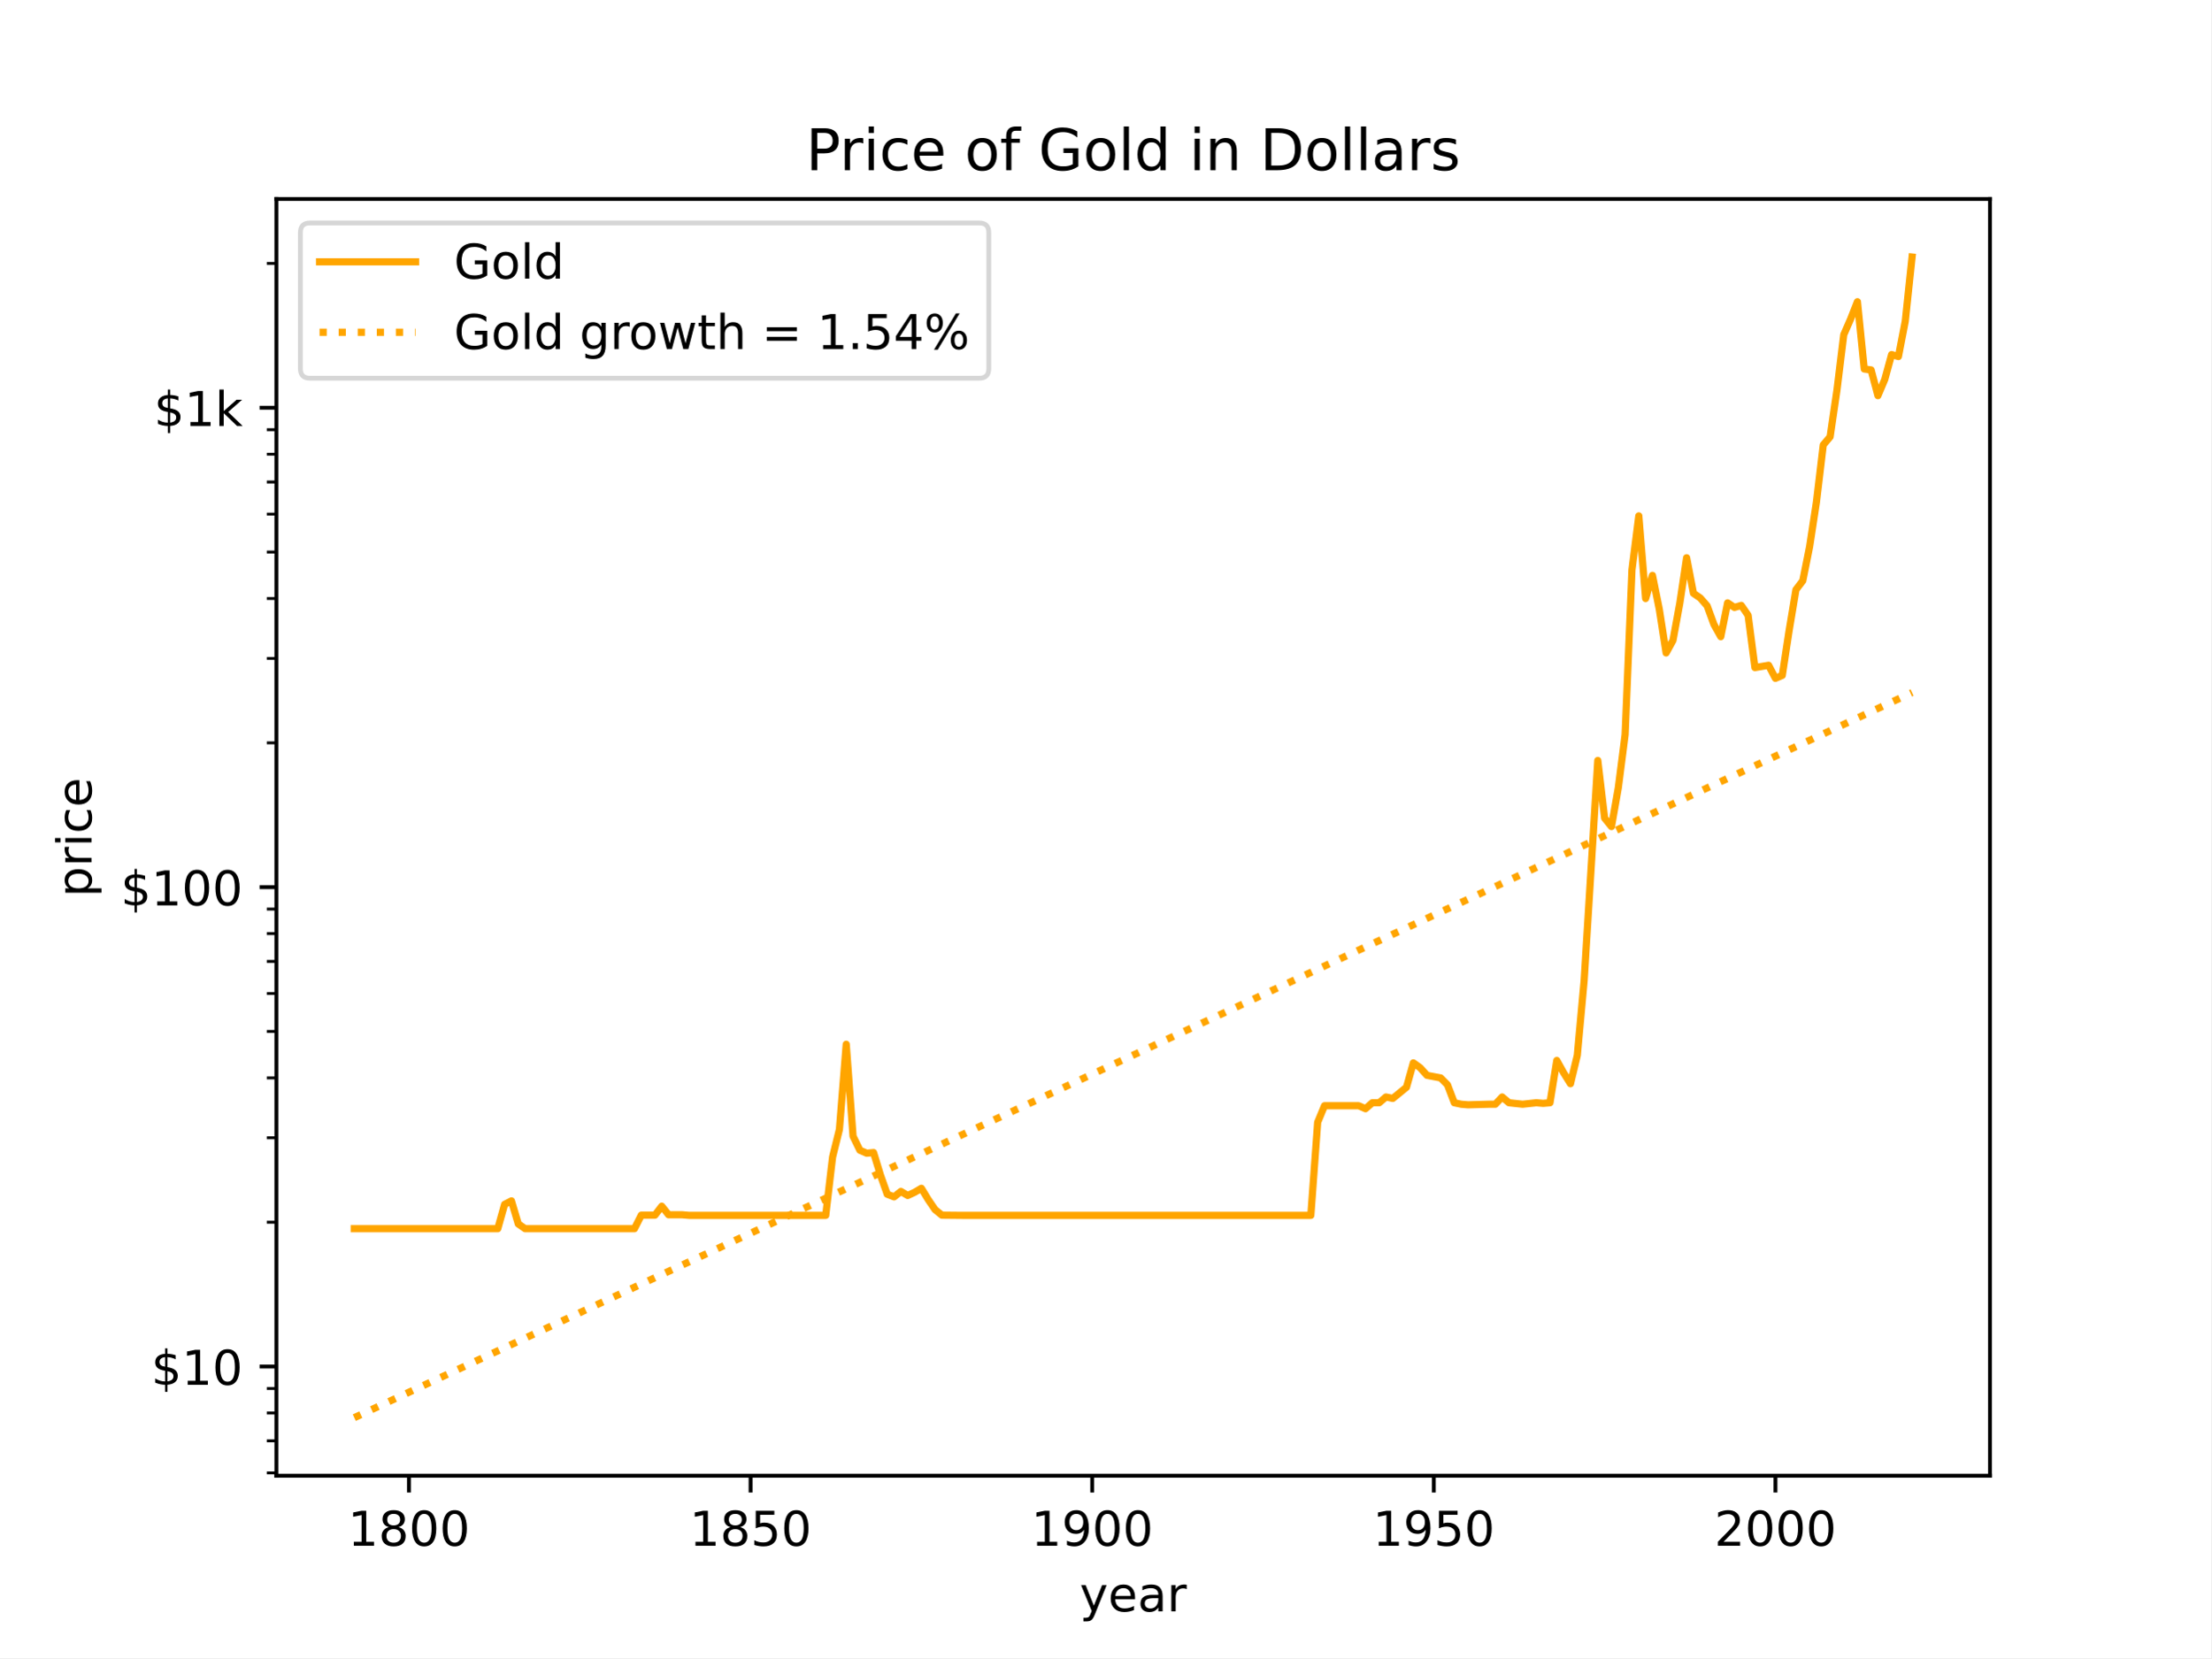
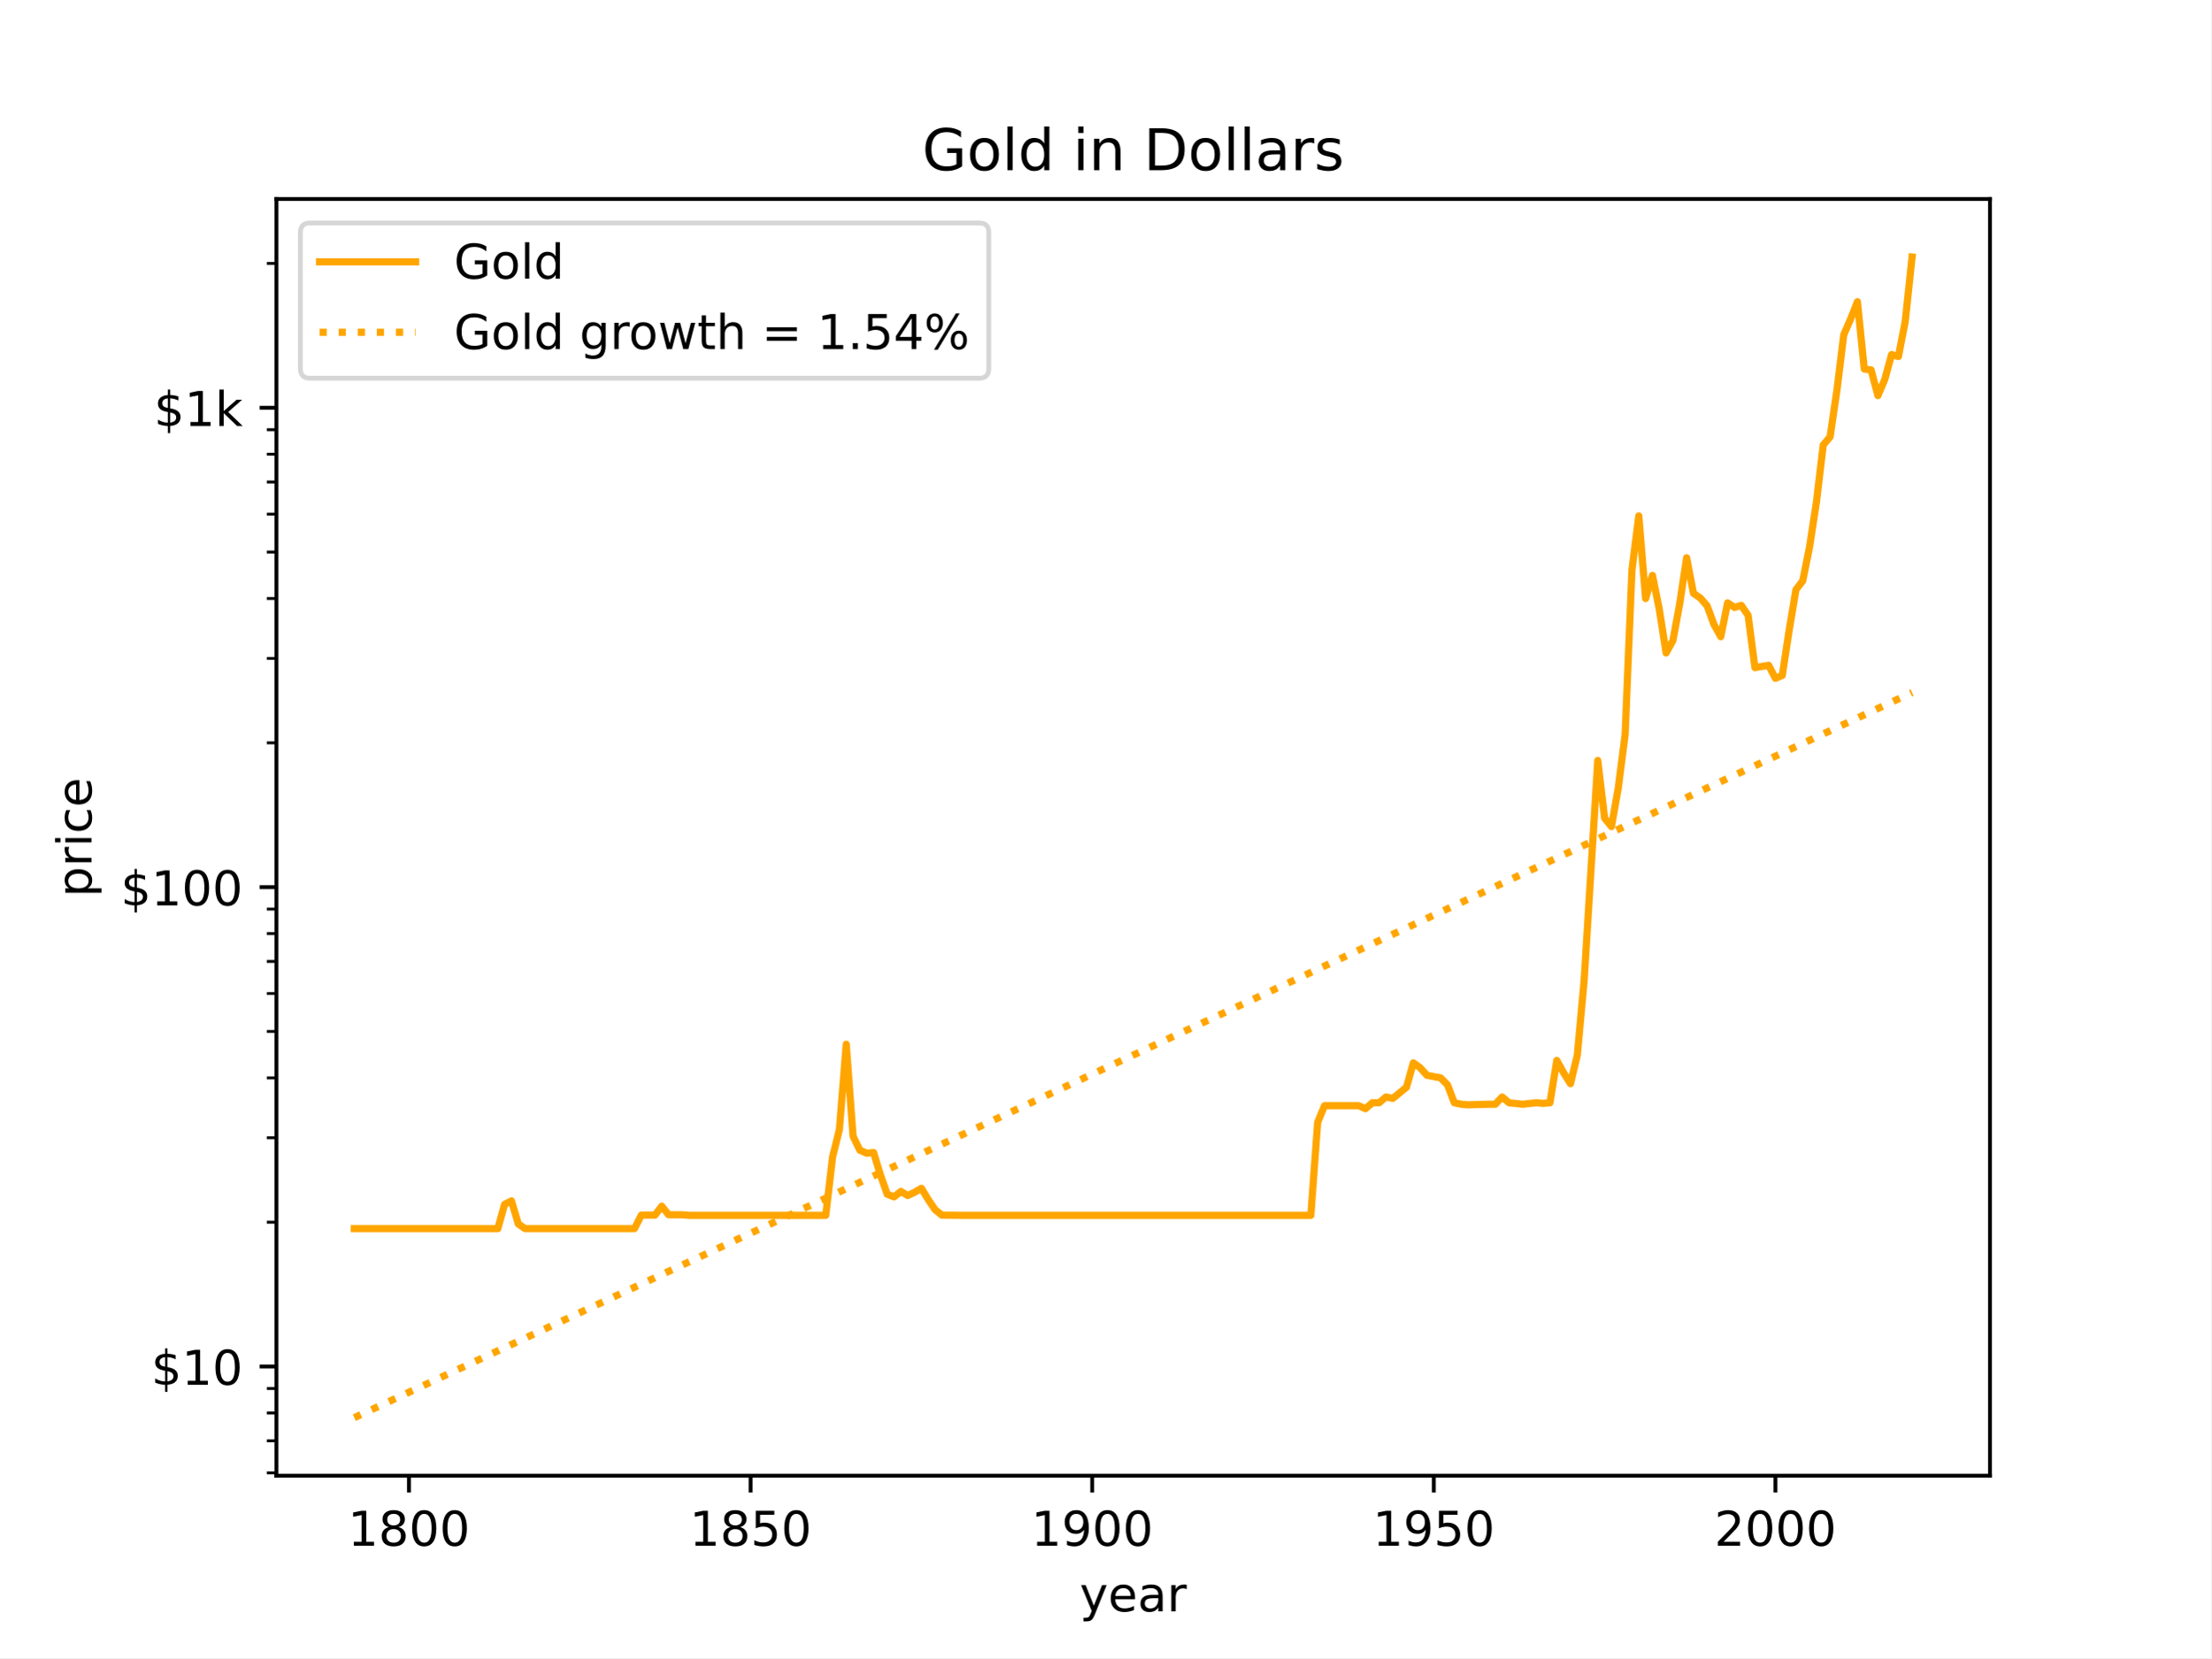
<svg xmlns="http://www.w3.org/2000/svg" xmlns:xlink="http://www.w3.org/1999/xlink" height="345.6pt" version="1.1" viewBox="0 0 460.8 345.6" width="460.8pt">
  <defs>
    <style type="text/css">
*{stroke-linecap:butt;stroke-linejoin:round;}
  </style>
  </defs>
  <g id="figure_1">
    <g id="patch_1">
      <path d="M 0 345.6  L 460.8 345.6  L 460.8 0  L 0 0  z " style="fill:#ffffff;" />
    </g>
    <g id="axes_1">
      <g id="patch_2">
        <path d="M 57.6 307.584  L 414.72 307.584  L 414.72 41.472  L 57.6 41.472  z " style="fill:#ffffff;" />
      </g>
      <g id="matplotlib.axis_1">
        <g id="xtick_1">
          <g id="line2d_1">
            <defs>
-               <path d="M 0 0  L 0 3.5  " id="m2ac9b8c295" style="stroke:#000000;stroke-width:0.8;" />
-             </defs>
-             <g>
-               <use style="stroke:#000000;stroke-width:0.8;" x="85.224" xlink:href="#m2ac9b8c295" y="307.584" />
+               <path d="M 0 0  L 0 3.5  " id="mdf2b21f398" style="stroke:#000000;stroke-width:0.8;" />
+             </defs>
+             <g>
+               <use style="stroke:#000000;stroke-width:0.8;" x="85.224" xlink:href="#mdf2b21f398" y="307.584" />
            </g>
          </g>
          <g id="text_1">
            <defs>
              <path d="M 12.406 8.297  L 28.516 8.297  L 28.516 63.922  L 10.984 60.406  L 10.984 69.391  L 28.422 72.906  L 38.281 72.906  L 38.281 8.297  L 54.391 8.297  L 54.391 0  L 12.406 0  z " id="DejaVuSans-49" />
              <path d="M 31.781 34.625  Q 24.75 34.625 20.719 30.859  Q 16.703 27.094 16.703 20.516  Q 16.703 13.922 20.719 10.156  Q 24.75 6.391 31.781 6.391  Q 38.812 6.391 42.859 10.172  Q 46.922 13.969 46.922 20.516  Q 46.922 27.094 42.891 30.859  Q 38.875 34.625 31.781 34.625  z M 21.922 38.812  Q 15.578 40.375 12.031 44.719  Q 8.5 49.078 8.5 55.328  Q 8.5 64.062 14.719 69.141  Q 20.953 74.219 31.781 74.219  Q 42.672 74.219 48.875 69.141  Q 55.078 64.062 55.078 55.328  Q 55.078 49.078 51.531 44.719  Q 48 40.375 41.703 38.812  Q 48.828 37.156 52.797 32.312  Q 56.781 27.484 56.781 20.516  Q 56.781 9.906 50.312 4.234  Q 43.844 -1.422 31.781 -1.422  Q 19.734 -1.422 13.25 4.234  Q 6.781 9.906 6.781 20.516  Q 6.781 27.484 10.781 32.312  Q 14.797 37.156 21.922 38.812  z M 18.312 54.391  Q 18.312 48.734 21.844 45.562  Q 25.391 42.391 31.781 42.391  Q 38.141 42.391 41.719 45.562  Q 45.312 48.734 45.312 54.391  Q 45.312 60.062 41.719 63.234  Q 38.141 66.406 31.781 66.406  Q 25.391 66.406 21.844 63.234  Q 18.312 60.062 18.312 54.391  z " id="DejaVuSans-56" />
              <path d="M 31.781 66.406  Q 24.172 66.406 20.328 58.906  Q 16.5 51.422 16.5 36.375  Q 16.5 21.391 20.328 13.891  Q 24.172 6.391 31.781 6.391  Q 39.453 6.391 43.281 13.891  Q 47.125 21.391 47.125 36.375  Q 47.125 51.422 43.281 58.906  Q 39.453 66.406 31.781 66.406  z M 31.781 74.219  Q 44.047 74.219 50.516 64.516  Q 56.984 54.828 56.984 36.375  Q 56.984 17.969 50.516 8.266  Q 44.047 -1.422 31.781 -1.422  Q 19.531 -1.422 13.062 8.266  Q 6.594 17.969 6.594 36.375  Q 6.594 54.828 13.062 64.516  Q 19.531 74.219 31.781 74.219  z " id="DejaVuSans-48" />
            </defs>
            <g transform="translate(72.49912 322.1824)scale(0.1 -0.1)">
              <use xlink:href="#DejaVuSans-49" />
              <use x="63.623" xlink:href="#DejaVuSans-56" />
              <use x="127.246" xlink:href="#DejaVuSans-48" />
              <use x="190.869" xlink:href="#DejaVuSans-48" />
            </g>
          </g>
        </g>
        <g id="xtick_2">
          <g id="line2d_2">
            <g>
-               <use style="stroke:#000000;stroke-width:0.8;" x="156.42" xlink:href="#m2ac9b8c295" y="307.584" />
+               <use style="stroke:#000000;stroke-width:0.8;" x="156.42" xlink:href="#mdf2b21f398" y="307.584" />
            </g>
          </g>
          <g id="text_2">
            <defs>
              <path d="M 10.797 72.906  L 49.516 72.906  L 49.516 64.594  L 19.828 64.594  L 19.828 46.734  Q 21.969 47.469 24.109 47.828  Q 26.266 48.188 28.422 48.188  Q 40.625 48.188 47.75 41.5  Q 54.891 34.812 54.891 23.391  Q 54.891 11.625 47.562 5.094  Q 40.234 -1.422 26.906 -1.422  Q 22.312 -1.422 17.547 -0.641  Q 12.797 0.141 7.719 1.703  L 7.719 11.625  Q 12.109 9.234 16.797 8.062  Q 21.484 6.891 26.703 6.891  Q 35.156 6.891 40.078 11.328  Q 45.016 15.766 45.016 23.391  Q 45.016 31 40.078 35.438  Q 35.156 39.891 26.703 39.891  Q 22.75 39.891 18.812 39.016  Q 14.891 38.141 10.797 36.281  z " id="DejaVuSans-53" />
            </defs>
            <g transform="translate(143.6953 322.1824)scale(0.1 -0.1)">
              <use xlink:href="#DejaVuSans-49" />
              <use x="63.623" xlink:href="#DejaVuSans-56" />
              <use x="127.246" xlink:href="#DejaVuSans-53" />
              <use x="190.869" xlink:href="#DejaVuSans-48" />
            </g>
          </g>
        </g>
        <g id="xtick_3">
          <g id="line2d_3">
            <g>
-               <use style="stroke:#000000;stroke-width:0.8;" x="227.616" xlink:href="#m2ac9b8c295" y="307.584" />
+               <use style="stroke:#000000;stroke-width:0.8;" x="227.616" xlink:href="#mdf2b21f398" y="307.584" />
            </g>
          </g>
          <g id="text_3">
            <defs>
              <path d="M 10.984 1.516  L 10.984 10.5  Q 14.703 8.734 18.5 7.812  Q 22.312 6.891 25.984 6.891  Q 35.75 6.891 40.891 13.453  Q 46.047 20.016 46.781 33.406  Q 43.953 29.203 39.594 26.953  Q 35.25 24.703 29.984 24.703  Q 19.047 24.703 12.672 31.312  Q 6.297 37.938 6.297 49.422  Q 6.297 60.641 12.938 67.422  Q 19.578 74.219 30.609 74.219  Q 43.266 74.219 49.922 64.516  Q 56.594 54.828 56.594 36.375  Q 56.594 19.141 48.406 8.859  Q 40.234 -1.422 26.422 -1.422  Q 22.703 -1.422 18.891 -0.688  Q 15.094 0.047 10.984 1.516  z M 30.609 32.422  Q 37.25 32.422 41.125 36.953  Q 45.016 41.5 45.016 49.422  Q 45.016 57.281 41.125 61.844  Q 37.25 66.406 30.609 66.406  Q 23.969 66.406 20.094 61.844  Q 16.219 57.281 16.219 49.422  Q 16.219 41.5 20.094 36.953  Q 23.969 32.422 30.609 32.422  z " id="DejaVuSans-57" />
            </defs>
            <g transform="translate(214.8915 322.1824)scale(0.1 -0.1)">
              <use xlink:href="#DejaVuSans-49" />
              <use x="63.623" xlink:href="#DejaVuSans-57" />
              <use x="127.246" xlink:href="#DejaVuSans-48" />
              <use x="190.869" xlink:href="#DejaVuSans-48" />
            </g>
          </g>
        </g>
        <g id="xtick_4">
          <g id="line2d_4">
            <g>
-               <use style="stroke:#000000;stroke-width:0.8;" x="298.813" xlink:href="#m2ac9b8c295" y="307.584" />
+               <use style="stroke:#000000;stroke-width:0.8;" x="298.813" xlink:href="#mdf2b21f398" y="307.584" />
            </g>
          </g>
          <g id="text_4">
            <g transform="translate(286.0876 322.1824)scale(0.1 -0.1)">
              <use xlink:href="#DejaVuSans-49" />
              <use x="63.623" xlink:href="#DejaVuSans-57" />
              <use x="127.246" xlink:href="#DejaVuSans-53" />
              <use x="190.869" xlink:href="#DejaVuSans-48" />
            </g>
          </g>
        </g>
        <g id="xtick_5">
          <g id="line2d_5">
            <g>
-               <use style="stroke:#000000;stroke-width:0.8;" x="370.009" xlink:href="#m2ac9b8c295" y="307.584" />
+               <use style="stroke:#000000;stroke-width:0.8;" x="370.009" xlink:href="#mdf2b21f398" y="307.584" />
            </g>
          </g>
          <g id="text_5">
            <defs>
              <path d="M 19.188 8.297  L 53.609 8.297  L 53.609 0  L 7.328 0  L 7.328 8.297  Q 12.938 14.109 22.625 23.891  Q 32.328 33.688 34.812 36.531  Q 39.547 41.844 41.422 45.531  Q 43.312 49.219 43.312 52.781  Q 43.312 58.594 39.234 62.25  Q 35.156 65.922 28.609 65.922  Q 23.969 65.922 18.812 64.312  Q 13.672 62.703 7.812 59.422  L 7.812 69.391  Q 13.766 71.781 18.938 73  Q 24.125 74.219 28.422 74.219  Q 39.75 74.219 46.484 68.547  Q 53.219 62.891 53.219 53.422  Q 53.219 48.922 51.531 44.891  Q 49.859 40.875 45.406 35.406  Q 44.188 33.984 37.641 27.219  Q 31.109 20.453 19.188 8.297  z " id="DejaVuSans-50" />
            </defs>
            <g transform="translate(357.2838 322.1824)scale(0.1 -0.1)">
              <use xlink:href="#DejaVuSans-50" />
              <use x="63.623" xlink:href="#DejaVuSans-48" />
              <use x="127.246" xlink:href="#DejaVuSans-48" />
              <use x="190.869" xlink:href="#DejaVuSans-48" />
            </g>
          </g>
        </g>
        <g id="text_6">
          <defs>
            <path d="M 32.172 -5.078  Q 28.375 -14.844 24.75 -17.812  Q 21.141 -20.797 15.094 -20.797  L 7.906 -20.797  L 7.906 -13.281  L 13.188 -13.281  Q 16.891 -13.281 18.938 -11.516  Q 21 -9.766 23.484 -3.219  L 25.094 0.875  L 2.984 54.688  L 12.5 54.688  L 29.594 11.922  L 46.688 54.688  L 56.203 54.688  z " id="DejaVuSans-121" />
            <path d="M 56.203 29.594  L 56.203 25.203  L 14.891 25.203  Q 15.484 15.922 20.484 11.062  Q 25.484 6.203 34.422 6.203  Q 39.594 6.203 44.453 7.469  Q 49.312 8.734 54.109 11.281  L 54.109 2.781  Q 49.266 0.734 44.188 -0.344  Q 39.109 -1.422 33.891 -1.422  Q 20.797 -1.422 13.156 6.188  Q 5.516 13.812 5.516 26.812  Q 5.516 40.234 12.766 48.109  Q 20.016 56 32.328 56  Q 43.359 56 49.781 48.891  Q 56.203 41.797 56.203 29.594  z M 47.219 32.234  Q 47.125 39.594 43.094 43.984  Q 39.062 48.391 32.422 48.391  Q 24.906 48.391 20.391 44.141  Q 15.875 39.891 15.188 32.172  z " id="DejaVuSans-101" />
            <path d="M 34.281 27.484  Q 23.391 27.484 19.188 25  Q 14.984 22.516 14.984 16.5  Q 14.984 11.719 18.141 8.906  Q 21.297 6.109 26.703 6.109  Q 34.188 6.109 38.703 11.406  Q 43.219 16.703 43.219 25.484  L 43.219 27.484  z M 52.203 31.203  L 52.203 0  L 43.219 0  L 43.219 8.297  Q 40.141 3.328 35.547 0.953  Q 30.953 -1.422 24.312 -1.422  Q 15.922 -1.422 10.953 3.297  Q 6 8.016 6 15.922  Q 6 25.141 12.172 29.828  Q 18.359 34.516 30.609 34.516  L 43.219 34.516  L 43.219 35.406  Q 43.219 41.609 39.141 45  Q 35.062 48.391 27.688 48.391  Q 23 48.391 18.547 47.266  Q 14.109 46.141 10.016 43.891  L 10.016 52.203  Q 14.938 54.109 19.578 55.047  Q 24.219 56 28.609 56  Q 40.484 56 46.344 49.844  Q 52.203 43.703 52.203 31.203  z " id="DejaVuSans-97" />
            <path d="M 41.109 46.297  Q 39.594 47.172 37.812 47.578  Q 36.031 48 33.891 48  Q 26.266 48 22.188 43.047  Q 18.109 38.094 18.109 28.812  L 18.109 0  L 9.078 0  L 9.078 54.688  L 18.109 54.688  L 18.109 46.188  Q 20.953 51.172 25.484 53.578  Q 30.031 56 36.531 56  Q 37.453 56 38.578 55.875  Q 39.703 55.766 41.062 55.516  z " id="DejaVuSans-114" />
          </defs>
          <g transform="translate(225.0045 335.8606)scale(0.1 -0.1)">
            <use xlink:href="#DejaVuSans-121" />
            <use x="59.18" xlink:href="#DejaVuSans-101" />
            <use x="120.703" xlink:href="#DejaVuSans-97" />
            <use x="181.982" xlink:href="#DejaVuSans-114" />
          </g>
        </g>
      </g>
      <g id="matplotlib.axis_2">
        <g id="ytick_1">
          <g id="line2d_6">
            <defs>
-               <path d="M 0 0  L -3.5 0  " id="m29b42a76cb" style="stroke:#000000;stroke-width:0.8;" />
-             </defs>
-             <g>
-               <use style="stroke:#000000;stroke-width:0.8;" x="57.6" xlink:href="#m29b42a76cb" y="284.833" />
+               <path d="M 0 0  L -3.5 0  " id="mb38f663ff2" style="stroke:#000000;stroke-width:0.8;" />
+             </defs>
+             <g>
+               <use style="stroke:#000000;stroke-width:0.8;" x="57.6" xlink:href="#mb38f663ff2" y="284.833" />
            </g>
          </g>
          <g id="text_7">
            <defs>
              <path d="M 33.797 -14.703  L 28.906 -14.703  L 28.859 0  Q 23.734 0.094 18.609 1.188  Q 13.484 2.297 8.297 4.5  L 8.297 13.281  Q 13.281 10.156 18.375 8.562  Q 23.484 6.984 28.906 6.938  L 28.906 29.203  Q 18.109 30.953 13.203 35.156  Q 8.297 39.359 8.297 46.688  Q 8.297 54.641 13.625 59.219  Q 18.953 63.812 28.906 64.5  L 28.906 75.984  L 33.797 75.984  L 33.797 64.656  Q 38.328 64.453 42.578 63.688  Q 46.828 62.938 50.875 61.625  L 50.875 53.078  Q 46.828 55.125 42.547 56.25  Q 38.281 57.375 33.797 57.562  L 33.797 36.719  Q 44.875 35.016 50.094 30.609  Q 55.328 26.219 55.328 18.609  Q 55.328 10.359 49.781 5.594  Q 44.234 0.828 33.797 0.094  z M 28.906 37.594  L 28.906 57.625  Q 23.25 56.984 20.266 54.391  Q 17.281 51.812 17.281 47.516  Q 17.281 43.312 20.031 40.969  Q 22.797 38.625 28.906 37.594  z M 33.797 28.219  L 33.797 7.078  Q 39.984 7.906 43.141 10.594  Q 46.297 13.281 46.297 17.672  Q 46.297 21.969 43.281 24.5  Q 40.281 27.047 33.797 28.219  z " id="DejaVuSans-36" />
            </defs>
            <g transform="translate(31.5125 288.6326)scale(0.1 -0.1)">
              <use xlink:href="#DejaVuSans-36" />
              <use x="63.623" xlink:href="#DejaVuSans-49" />
              <use x="127.246" xlink:href="#DejaVuSans-48" />
            </g>
          </g>
        </g>
        <g id="ytick_2">
          <g id="line2d_7">
            <g>
-               <use style="stroke:#000000;stroke-width:0.8;" x="57.6" xlink:href="#m29b42a76cb" y="184.909" />
+               <use style="stroke:#000000;stroke-width:0.8;" x="57.6" xlink:href="#mb38f663ff2" y="184.909" />
            </g>
          </g>
          <g id="text_8">
            <g transform="translate(25.15 188.7078)scale(0.1 -0.1)">
              <use xlink:href="#DejaVuSans-36" />
              <use x="63.623" xlink:href="#DejaVuSans-49" />
              <use x="127.246" xlink:href="#DejaVuSans-48" />
              <use x="190.869" xlink:href="#DejaVuSans-48" />
            </g>
          </g>
        </g>
        <g id="ytick_3">
          <g id="line2d_8">
            <g>
-               <use style="stroke:#000000;stroke-width:0.8;" x="57.6" xlink:href="#m29b42a76cb" y="84.984" />
+               <use style="stroke:#000000;stroke-width:0.8;" x="57.6" xlink:href="#mb38f663ff2" y="84.984" />
            </g>
          </g>
          <g id="text_9">
            <defs>
              <path d="M 9.078 75.984  L 18.109 75.984  L 18.109 31.109  L 44.922 54.688  L 56.391 54.688  L 27.391 29.109  L 57.625 0  L 45.906 0  L 18.109 26.703  L 18.109 0  L 9.078 0  z " id="DejaVuSans-107" />
            </defs>
            <g transform="translate(32.08438 88.78298)scale(0.1 -0.1)">
              <use xlink:href="#DejaVuSans-36" />
              <use x="63.623" xlink:href="#DejaVuSans-49" />
              <use x="127.246" xlink:href="#DejaVuSans-107" />
            </g>
          </g>
        </g>
        <g id="ytick_4">
          <g id="line2d_9">
            <defs>
-               <path d="M 0 0  L -2 0  " id="m30976f4b89" style="stroke:#000000;stroke-width:0.6;" />
-             </defs>
-             <g>
-               <use style="stroke:#000000;stroke-width:0.6;" x="57.6" xlink:href="#m30976f4b89" y="307.002" />
+               <path d="M 0 0  L -2 0  " id="m6ed6956545" style="stroke:#000000;stroke-width:0.6;" />
+             </defs>
+             <g>
+               <use style="stroke:#000000;stroke-width:0.6;" x="57.6" xlink:href="#m6ed6956545" y="307.002" />
            </g>
          </g>
        </g>
        <g id="ytick_5">
          <g id="line2d_10">
            <g>
-               <use style="stroke:#000000;stroke-width:0.6;" x="57.6" xlink:href="#m30976f4b89" y="300.312" />
+               <use style="stroke:#000000;stroke-width:0.6;" x="57.6" xlink:href="#m6ed6956545" y="300.312" />
            </g>
          </g>
        </g>
        <g id="ytick_6">
          <g id="line2d_11">
            <g>
-               <use style="stroke:#000000;stroke-width:0.6;" x="57.6" xlink:href="#m30976f4b89" y="294.517" />
+               <use style="stroke:#000000;stroke-width:0.6;" x="57.6" xlink:href="#m6ed6956545" y="294.517" />
            </g>
          </g>
        </g>
        <g id="ytick_7">
          <g id="line2d_12">
            <g>
-               <use style="stroke:#000000;stroke-width:0.6;" x="57.6" xlink:href="#m30976f4b89" y="289.406" />
+               <use style="stroke:#000000;stroke-width:0.6;" x="57.6" xlink:href="#m6ed6956545" y="289.406" />
            </g>
          </g>
        </g>
        <g id="ytick_8">
          <g id="line2d_13">
            <g>
-               <use style="stroke:#000000;stroke-width:0.6;" x="57.6" xlink:href="#m30976f4b89" y="254.753" />
+               <use style="stroke:#000000;stroke-width:0.6;" x="57.6" xlink:href="#m6ed6956545" y="254.753" />
            </g>
          </g>
        </g>
        <g id="ytick_9">
          <g id="line2d_14">
            <g>
-               <use style="stroke:#000000;stroke-width:0.6;" x="57.6" xlink:href="#m30976f4b89" y="237.157" />
+               <use style="stroke:#000000;stroke-width:0.6;" x="57.6" xlink:href="#m6ed6956545" y="237.157" />
            </g>
          </g>
        </g>
        <g id="ytick_10">
          <g id="line2d_15">
            <g>
-               <use style="stroke:#000000;stroke-width:0.6;" x="57.6" xlink:href="#m30976f4b89" y="224.673" />
+               <use style="stroke:#000000;stroke-width:0.6;" x="57.6" xlink:href="#m6ed6956545" y="224.673" />
            </g>
          </g>
        </g>
        <g id="ytick_11">
          <g id="line2d_16">
            <g>
-               <use style="stroke:#000000;stroke-width:0.6;" x="57.6" xlink:href="#m30976f4b89" y="214.989" />
+               <use style="stroke:#000000;stroke-width:0.6;" x="57.6" xlink:href="#m6ed6956545" y="214.989" />
            </g>
          </g>
        </g>
        <g id="ytick_12">
          <g id="line2d_17">
            <g>
-               <use style="stroke:#000000;stroke-width:0.6;" x="57.6" xlink:href="#m30976f4b89" y="207.077" />
+               <use style="stroke:#000000;stroke-width:0.6;" x="57.6" xlink:href="#m6ed6956545" y="207.077" />
            </g>
          </g>
        </g>
        <g id="ytick_13">
          <g id="line2d_18">
            <g>
-               <use style="stroke:#000000;stroke-width:0.6;" x="57.6" xlink:href="#m30976f4b89" y="200.387" />
+               <use style="stroke:#000000;stroke-width:0.6;" x="57.6" xlink:href="#m6ed6956545" y="200.387" />
            </g>
          </g>
        </g>
        <g id="ytick_14">
          <g id="line2d_19">
            <g>
-               <use style="stroke:#000000;stroke-width:0.6;" x="57.6" xlink:href="#m30976f4b89" y="194.592" />
+               <use style="stroke:#000000;stroke-width:0.6;" x="57.6" xlink:href="#m6ed6956545" y="194.592" />
            </g>
          </g>
        </g>
        <g id="ytick_15">
          <g id="line2d_20">
            <g>
-               <use style="stroke:#000000;stroke-width:0.6;" x="57.6" xlink:href="#m30976f4b89" y="189.481" />
+               <use style="stroke:#000000;stroke-width:0.6;" x="57.6" xlink:href="#m6ed6956545" y="189.481" />
            </g>
          </g>
        </g>
        <g id="ytick_16">
          <g id="line2d_21">
            <g>
-               <use style="stroke:#000000;stroke-width:0.6;" x="57.6" xlink:href="#m30976f4b89" y="154.828" />
+               <use style="stroke:#000000;stroke-width:0.6;" x="57.6" xlink:href="#m6ed6956545" y="154.828" />
            </g>
          </g>
        </g>
        <g id="ytick_17">
          <g id="line2d_22">
            <g>
-               <use style="stroke:#000000;stroke-width:0.6;" x="57.6" xlink:href="#m30976f4b89" y="137.232" />
+               <use style="stroke:#000000;stroke-width:0.6;" x="57.6" xlink:href="#m6ed6956545" y="137.232" />
            </g>
          </g>
        </g>
        <g id="ytick_18">
          <g id="line2d_23">
            <g>
-               <use style="stroke:#000000;stroke-width:0.6;" x="57.6" xlink:href="#m30976f4b89" y="124.748" />
+               <use style="stroke:#000000;stroke-width:0.6;" x="57.6" xlink:href="#m6ed6956545" y="124.748" />
            </g>
          </g>
        </g>
        <g id="ytick_19">
          <g id="line2d_24">
            <g>
-               <use style="stroke:#000000;stroke-width:0.6;" x="57.6" xlink:href="#m30976f4b89" y="115.064" />
+               <use style="stroke:#000000;stroke-width:0.6;" x="57.6" xlink:href="#m6ed6956545" y="115.064" />
            </g>
          </g>
        </g>
        <g id="ytick_20">
          <g id="line2d_25">
            <g>
-               <use style="stroke:#000000;stroke-width:0.6;" x="57.6" xlink:href="#m30976f4b89" y="107.152" />
+               <use style="stroke:#000000;stroke-width:0.6;" x="57.6" xlink:href="#m6ed6956545" y="107.152" />
            </g>
          </g>
        </g>
        <g id="ytick_21">
          <g id="line2d_26">
            <g>
-               <use style="stroke:#000000;stroke-width:0.6;" x="57.6" xlink:href="#m30976f4b89" y="100.462" />
+               <use style="stroke:#000000;stroke-width:0.6;" x="57.6" xlink:href="#m6ed6956545" y="100.462" />
            </g>
          </g>
        </g>
        <g id="ytick_22">
          <g id="line2d_27">
            <g>
-               <use style="stroke:#000000;stroke-width:0.6;" x="57.6" xlink:href="#m30976f4b89" y="94.667" />
+               <use style="stroke:#000000;stroke-width:0.6;" x="57.6" xlink:href="#m6ed6956545" y="94.667" />
            </g>
          </g>
        </g>
        <g id="ytick_23">
          <g id="line2d_28">
            <g>
-               <use style="stroke:#000000;stroke-width:0.6;" x="57.6" xlink:href="#m30976f4b89" y="89.556" />
+               <use style="stroke:#000000;stroke-width:0.6;" x="57.6" xlink:href="#m6ed6956545" y="89.556" />
            </g>
          </g>
        </g>
        <g id="ytick_24">
          <g id="line2d_29">
            <g>
-               <use style="stroke:#000000;stroke-width:0.6;" x="57.6" xlink:href="#m30976f4b89" y="54.903" />
+               <use style="stroke:#000000;stroke-width:0.6;" x="57.6" xlink:href="#m6ed6956545" y="54.903" />
            </g>
          </g>
        </g>
        <g id="text_10">
          <defs>
            <path d="M 18.109 8.203  L 18.109 -20.797  L 9.078 -20.797  L 9.078 54.688  L 18.109 54.688  L 18.109 46.391  Q 20.953 51.266 25.266 53.625  Q 29.594 56 35.594 56  Q 45.562 56 51.781 48.094  Q 58.016 40.188 58.016 27.297  Q 58.016 14.406 51.781 6.484  Q 45.562 -1.422 35.594 -1.422  Q 29.594 -1.422 25.266 0.953  Q 20.953 3.328 18.109 8.203  z M 48.688 27.297  Q 48.688 37.203 44.609 42.844  Q 40.531 48.484 33.406 48.484  Q 26.266 48.484 22.188 42.844  Q 18.109 37.203 18.109 27.297  Q 18.109 17.391 22.188 11.75  Q 26.266 6.109 33.406 6.109  Q 40.531 6.109 44.609 11.75  Q 48.688 17.391 48.688 27.297  z " id="DejaVuSans-112" />
            <path d="M 9.422 54.688  L 18.406 54.688  L 18.406 0  L 9.422 0  z M 9.422 75.984  L 18.406 75.984  L 18.406 64.594  L 9.422 64.594  z " id="DejaVuSans-105" />
            <path d="M 48.781 52.594  L 48.781 44.188  Q 44.969 46.297 41.141 47.344  Q 37.312 48.391 33.406 48.391  Q 24.656 48.391 19.812 42.844  Q 14.984 37.312 14.984 27.297  Q 14.984 17.281 19.812 11.734  Q 24.656 6.203 33.406 6.203  Q 37.312 6.203 41.141 7.25  Q 44.969 8.297 48.781 10.406  L 48.781 2.094  Q 45.016 0.344 40.984 -0.531  Q 36.969 -1.422 32.422 -1.422  Q 20.062 -1.422 12.781 6.344  Q 5.516 14.109 5.516 27.297  Q 5.516 40.672 12.859 48.328  Q 20.219 56 33.016 56  Q 37.156 56 41.109 55.141  Q 45.062 54.297 48.781 52.594  z " id="DejaVuSans-99" />
          </defs>
          <g transform="translate(19.07031 186.9725)rotate(-90)scale(0.1 -0.1)">
            <use xlink:href="#DejaVuSans-112" />
            <use x="63.477" xlink:href="#DejaVuSans-114" />
            <use x="104.59" xlink:href="#DejaVuSans-105" />
            <use x="132.373" xlink:href="#DejaVuSans-99" />
            <use x="187.354" xlink:href="#DejaVuSans-101" />
          </g>
        </g>
      </g>
      <g id="line2d_30">
-         <path clip-path="url(#p5e636cb0ea)" d="M 73.833 256.097  L 103.735 256.097  L 105.159 251.033  L 106.583 250.302  L 108.007 255.102  L 109.431 256.097  L 132.214 256.097  L 133.638 253.281  L 136.485 253.281  L 137.909 251.413  L 139.333 253.197  L 142.181 253.197  L 143.605 253.323  L 146.453 253.323  L 172.083 253.323  L 173.507 241.171  L 174.931 235.413  L 176.355 217.656  L 177.779 236.84  L 179.203 239.75  L 180.627 240.369  L 182.051 240.229  L 183.475 244.879  L 184.899 248.915  L 186.323 249.468  L 187.747 248.331  L 189.171 249.181  L 190.594 248.518  L 192.018 247.681  L 193.442 250.029  L 194.866 252.122  L 196.29 253.281  L 200.562 253.323  L 273.182 253.323  L 274.606 233.925  L 276.03 230.467  L 283.149 230.467  L 284.573 231.092  L 285.997 229.852  L 287.421 229.852  L 288.845 228.646  L 290.269 228.945  L 293.117 226.614  L 294.541 221.534  L 295.965 222.555  L 297.389 224.134  L 300.237 224.673  L 301.66 226.106  L 303.084 229.852  L 304.508 230.159  L 305.932 230.282  L 310.204 230.159  L 311.628 230.159  L 313.052 228.646  L 314.476 229.852  L 317.324 230.159  L 320.171 229.852  L 321.595 229.974  L 323.019 229.852  L 324.443 221.032  L 325.867 223.601  L 327.291 225.883  L 328.715 219.949  L 330.139 204.385  L 332.987 158.501  L 334.411 170.527  L 335.835 172.282  L 337.259 164.215  L 338.682 153.105  L 340.106 118.777  L 341.53 107.522  L 342.954 124.748  L 344.378 119.927  L 345.802 126.974  L 347.226 136.09  L 348.65 133.492  L 350.074 125.747  L 351.498 116.252  L 352.922 123.66  L 354.346 124.639  L 355.77 126.271  L 357.193 130.154  L 358.617 132.703  L 360.041 125.652  L 361.465 126.604  L 362.889 126.182  L 364.313 128.249  L 365.737 139.147  L 368.585 138.666  L 370.009 141.381  L 371.433 140.772  L 372.857 131.451  L 374.281 122.916  L 375.704 121.048  L 377.128 113.95  L 378.552 104.644  L 379.976 92.731  L 381.4 91.04  L 382.824 81.344  L 384.248 69.759  L 385.672 66.5  L 387.096 62.885  L 388.52 76.909  L 389.944 77.099  L 391.368 82.455  L 392.792 79.089  L 394.216 73.899  L 395.639 74.305  L 397.063 66.963  L 398.487 53.568  L 398.487 53.568  " style="fill:none;stroke:#ffa500;stroke-linecap:square;stroke-width:1.5;" />
+         <path clip-path="url(#p388b1f9c57)" d="M 73.833 256.097  L 103.735 256.097  L 105.159 251.033  L 106.583 250.302  L 108.007 255.102  L 109.431 256.097  L 132.214 256.097  L 133.638 253.281  L 136.485 253.281  L 137.909 251.413  L 139.333 253.197  L 142.181 253.197  L 143.605 253.323  L 146.453 253.323  L 172.083 253.323  L 173.507 241.171  L 174.931 235.413  L 176.355 217.656  L 177.779 236.84  L 179.203 239.75  L 180.627 240.369  L 182.051 240.229  L 183.475 244.879  L 184.899 248.915  L 186.323 249.468  L 187.747 248.331  L 189.171 249.181  L 190.594 248.518  L 192.018 247.681  L 193.442 250.029  L 194.866 252.122  L 196.29 253.281  L 200.562 253.323  L 273.182 253.323  L 274.606 233.925  L 276.03 230.467  L 283.149 230.467  L 284.573 231.092  L 285.997 229.852  L 287.421 229.852  L 288.845 228.646  L 290.269 228.945  L 293.117 226.614  L 294.541 221.534  L 295.965 222.555  L 297.389 224.134  L 300.237 224.673  L 301.66 226.106  L 303.084 229.852  L 304.508 230.159  L 305.932 230.282  L 310.204 230.159  L 311.628 230.159  L 313.052 228.646  L 314.476 229.852  L 317.324 230.159  L 320.171 229.852  L 321.595 229.974  L 323.019 229.852  L 324.443 221.032  L 325.867 223.601  L 327.291 225.883  L 328.715 219.949  L 330.139 204.385  L 332.987 158.501  L 334.411 170.527  L 335.835 172.282  L 337.259 164.215  L 338.682 153.105  L 340.106 118.777  L 341.53 107.522  L 342.954 124.748  L 344.378 119.927  L 345.802 126.974  L 347.226 136.09  L 348.65 133.492  L 350.074 125.747  L 351.498 116.252  L 352.922 123.66  L 354.346 124.639  L 355.77 126.271  L 357.193 130.154  L 358.617 132.703  L 360.041 125.652  L 361.465 126.604  L 362.889 126.182  L 364.313 128.249  L 365.737 139.147  L 368.585 138.666  L 370.009 141.381  L 371.433 140.772  L 372.857 131.451  L 374.281 122.916  L 375.704 121.048  L 377.128 113.95  L 378.552 104.644  L 379.976 92.731  L 381.4 91.04  L 382.824 81.344  L 384.248 69.759  L 385.672 66.5  L 387.096 62.885  L 388.52 76.909  L 389.944 77.099  L 391.368 82.455  L 392.792 79.089  L 394.216 73.899  L 395.639 74.305  L 397.063 66.963  L 398.487 53.568  L 398.487 53.568  " style="fill:none;stroke:#ffa500;stroke-linecap:square;stroke-width:1.5;" />
      </g>
      <g id="line2d_31">
-         <path clip-path="url(#p5e636cb0ea)" d="M 73.833 295.488  L 398.487 144.346  L 398.487 144.346  " style="fill:none;stroke:#ffa500;stroke-dasharray:1.5,2.475;stroke-dashoffset:0;stroke-width:1.5;" />
+         <path clip-path="url(#p388b1f9c57)" d="M 73.833 295.488  L 398.487 144.346  L 398.487 144.346  " style="fill:none;stroke:#ffa500;stroke-dasharray:1.5,2.475;stroke-dashoffset:0;stroke-width:1.5;" />
      </g>
      <g id="patch_3">
        <path d="M 57.6 307.584  L 57.6 41.472  " style="fill:none;stroke:#000000;stroke-linecap:square;stroke-linejoin:miter;stroke-width:0.8;" />
      </g>
      <g id="patch_4">
        <path d="M 414.72 307.584  L 414.72 41.472  " style="fill:none;stroke:#000000;stroke-linecap:square;stroke-linejoin:miter;stroke-width:0.8;" />
      </g>
      <g id="patch_5">
        <path d="M 57.6 307.584  L 414.72 307.584  " style="fill:none;stroke:#000000;stroke-linecap:square;stroke-linejoin:miter;stroke-width:0.8;" />
      </g>
      <g id="patch_6">
        <path d="M 57.6 41.472  L 414.72 41.472  " style="fill:none;stroke:#000000;stroke-linecap:square;stroke-linejoin:miter;stroke-width:0.8;" />
      </g>
      <g id="text_11">
        <defs>
-           <path d="M 19.672 64.797  L 19.672 37.406  L 32.078 37.406  Q 38.969 37.406 42.719 40.969  Q 46.484 44.531 46.484 51.125  Q 46.484 57.672 42.719 61.234  Q 38.969 64.797 32.078 64.797  z M 9.812 72.906  L 32.078 72.906  Q 44.344 72.906 50.609 67.359  Q 56.891 61.812 56.891 51.125  Q 56.891 40.328 50.609 34.812  Q 44.344 29.297 32.078 29.297  L 19.672 29.297  L 19.672 0  L 9.812 0  z " id="DejaVuSans-80" />
-           <path id="DejaVuSans-32" />
+           <path d="M 59.516 10.406  L 59.516 29.984  L 43.406 29.984  L 43.406 38.094  L 69.281 38.094  L 69.281 6.781  Q 63.578 2.734 56.688 0.656  Q 49.812 -1.422 42 -1.422  Q 24.906 -1.422 15.25 8.562  Q 5.609 18.562 5.609 36.375  Q 5.609 54.25 15.25 64.234  Q 24.906 74.219 42 74.219  Q 49.125 74.219 55.547 72.453  Q 61.969 70.703 67.391 67.281  L 67.391 56.781  Q 61.922 61.422 55.766 63.766  Q 49.609 66.109 42.828 66.109  Q 29.438 66.109 22.719 58.641  Q 16.016 51.172 16.016 36.375  Q 16.016 21.625 22.719 14.156  Q 29.438 6.688 42.828 6.688  Q 48.047 6.688 52.141 7.594  Q 56.25 8.5 59.516 10.406  z " id="DejaVuSans-71" />
          <path d="M 30.609 48.391  Q 23.391 48.391 19.188 42.75  Q 14.984 37.109 14.984 27.297  Q 14.984 17.484 19.156 11.844  Q 23.344 6.203 30.609 6.203  Q 37.797 6.203 41.984 11.859  Q 46.188 17.531 46.188 27.297  Q 46.188 37.016 41.984 42.703  Q 37.797 48.391 30.609 48.391  z M 30.609 56  Q 42.328 56 49.016 48.375  Q 55.719 40.766 55.719 27.297  Q 55.719 13.875 49.016 6.219  Q 42.328 -1.422 30.609 -1.422  Q 18.844 -1.422 12.172 6.219  Q 5.516 13.875 5.516 27.297  Q 5.516 40.766 12.172 48.375  Q 18.844 56 30.609 56  z " id="DejaVuSans-111" />
-           <path d="M 37.109 75.984  L 37.109 68.5  L 28.516 68.5  Q 23.688 68.5 21.797 66.547  Q 19.922 64.594 19.922 59.516  L 19.922 54.688  L 34.719 54.688  L 34.719 47.703  L 19.922 47.703  L 19.922 0  L 10.891 0  L 10.891 47.703  L 2.297 47.703  L 2.297 54.688  L 10.891 54.688  L 10.891 58.5  Q 10.891 67.625 15.141 71.797  Q 19.391 75.984 28.609 75.984  z " id="DejaVuSans-102" />
-           <path d="M 59.516 10.406  L 59.516 29.984  L 43.406 29.984  L 43.406 38.094  L 69.281 38.094  L 69.281 6.781  Q 63.578 2.734 56.688 0.656  Q 49.812 -1.422 42 -1.422  Q 24.906 -1.422 15.25 8.562  Q 5.609 18.562 5.609 36.375  Q 5.609 54.25 15.25 64.234  Q 24.906 74.219 42 74.219  Q 49.125 74.219 55.547 72.453  Q 61.969 70.703 67.391 67.281  L 67.391 56.781  Q 61.922 61.422 55.766 63.766  Q 49.609 66.109 42.828 66.109  Q 29.438 66.109 22.719 58.641  Q 16.016 51.172 16.016 36.375  Q 16.016 21.625 22.719 14.156  Q 29.438 6.688 42.828 6.688  Q 48.047 6.688 52.141 7.594  Q 56.25 8.5 59.516 10.406  z " id="DejaVuSans-71" />
          <path d="M 9.422 75.984  L 18.406 75.984  L 18.406 0  L 9.422 0  z " id="DejaVuSans-108" />
          <path d="M 45.406 46.391  L 45.406 75.984  L 54.391 75.984  L 54.391 0  L 45.406 0  L 45.406 8.203  Q 42.578 3.328 38.25 0.953  Q 33.938 -1.422 27.875 -1.422  Q 17.969 -1.422 11.734 6.484  Q 5.516 14.406 5.516 27.297  Q 5.516 40.188 11.734 48.094  Q 17.969 56 27.875 56  Q 33.938 56 38.25 53.625  Q 42.578 51.266 45.406 46.391  z M 14.797 27.297  Q 14.797 17.391 18.875 11.75  Q 22.953 6.109 30.078 6.109  Q 37.203 6.109 41.297 11.75  Q 45.406 17.391 45.406 27.297  Q 45.406 37.203 41.297 42.844  Q 37.203 48.484 30.078 48.484  Q 22.953 48.484 18.875 42.844  Q 14.797 37.203 14.797 27.297  z " id="DejaVuSans-100" />
+           <path id="DejaVuSans-32" />
          <path d="M 54.891 33.016  L 54.891 0  L 45.906 0  L 45.906 32.719  Q 45.906 40.484 42.875 44.328  Q 39.844 48.188 33.797 48.188  Q 26.516 48.188 22.312 43.547  Q 18.109 38.922 18.109 30.906  L 18.109 0  L 9.078 0  L 9.078 54.688  L 18.109 54.688  L 18.109 46.188  Q 21.344 51.125 25.703 53.562  Q 30.078 56 35.797 56  Q 45.219 56 50.047 50.172  Q 54.891 44.344 54.891 33.016  z " id="DejaVuSans-110" />
          <path d="M 19.672 64.797  L 19.672 8.109  L 31.594 8.109  Q 46.688 8.109 53.688 14.938  Q 60.688 21.781 60.688 36.531  Q 60.688 51.172 53.688 57.984  Q 46.688 64.797 31.594 64.797  z M 9.812 72.906  L 30.078 72.906  Q 51.266 72.906 61.172 64.094  Q 71.094 55.281 71.094 36.531  Q 71.094 17.672 61.125 8.828  Q 51.172 0 30.078 0  L 9.812 0  z " id="DejaVuSans-68" />
          <path d="M 44.281 53.078  L 44.281 44.578  Q 40.484 46.531 36.375 47.5  Q 32.281 48.484 27.875 48.484  Q 21.188 48.484 17.844 46.438  Q 14.5 44.391 14.5 40.281  Q 14.5 37.156 16.891 35.375  Q 19.281 33.594 26.516 31.984  L 29.594 31.297  Q 39.156 29.25 43.188 25.516  Q 47.219 21.781 47.219 15.094  Q 47.219 7.469 41.188 3.016  Q 35.156 -1.422 24.609 -1.422  Q 20.219 -1.422 15.453 -0.562  Q 10.688 0.297 5.422 2  L 5.422 11.281  Q 10.406 8.688 15.234 7.391  Q 20.062 6.109 24.812 6.109  Q 31.156 6.109 34.562 8.281  Q 37.984 10.453 37.984 14.406  Q 37.984 18.062 35.516 20.016  Q 33.062 21.969 24.703 23.781  L 21.578 24.516  Q 13.234 26.266 9.516 29.906  Q 5.812 33.547 5.812 39.891  Q 5.812 47.609 11.281 51.797  Q 16.75 56 26.812 56  Q 31.781 56 36.172 55.266  Q 40.578 54.547 44.281 53.078  z " id="DejaVuSans-115" />
        </defs>
-         <g transform="translate(167.9522 35.472)scale(0.12 -0.12)">
-           <use xlink:href="#DejaVuSans-80" />
-           <use x="58.553" xlink:href="#DejaVuSans-114" />
-           <use x="99.666" xlink:href="#DejaVuSans-105" />
-           <use x="127.449" xlink:href="#DejaVuSans-99" />
-           <use x="182.43" xlink:href="#DejaVuSans-101" />
-           <use x="243.953" xlink:href="#DejaVuSans-32" />
-           <use x="275.74" xlink:href="#DejaVuSans-111" />
-           <use x="336.922" xlink:href="#DejaVuSans-102" />
-           <use x="372.127" xlink:href="#DejaVuSans-32" />
-           <use x="403.914" xlink:href="#DejaVuSans-71" />
-           <use x="481.404" xlink:href="#DejaVuSans-111" />
-           <use x="542.586" xlink:href="#DejaVuSans-108" />
-           <use x="570.369" xlink:href="#DejaVuSans-100" />
-           <use x="633.846" xlink:href="#DejaVuSans-32" />
-           <use x="665.633" xlink:href="#DejaVuSans-105" />
-           <use x="693.416" xlink:href="#DejaVuSans-110" />
-           <use x="756.795" xlink:href="#DejaVuSans-32" />
-           <use x="788.582" xlink:href="#DejaVuSans-68" />
-           <use x="865.584" xlink:href="#DejaVuSans-111" />
-           <use x="926.766" xlink:href="#DejaVuSans-108" />
-           <use x="954.549" xlink:href="#DejaVuSans-108" />
-           <use x="982.332" xlink:href="#DejaVuSans-97" />
-           <use x="1043.611" xlink:href="#DejaVuSans-114" />
-           <use x="1084.725" xlink:href="#DejaVuSans-115" />
+         <g transform="translate(192.1866 35.472)scale(0.12 -0.12)">
+           <use xlink:href="#DejaVuSans-71" />
+           <use x="77.49" xlink:href="#DejaVuSans-111" />
+           <use x="138.672" xlink:href="#DejaVuSans-108" />
+           <use x="166.455" xlink:href="#DejaVuSans-100" />
+           <use x="229.932" xlink:href="#DejaVuSans-32" />
+           <use x="261.719" xlink:href="#DejaVuSans-105" />
+           <use x="289.502" xlink:href="#DejaVuSans-110" />
+           <use x="352.881" xlink:href="#DejaVuSans-32" />
+           <use x="384.668" xlink:href="#DejaVuSans-68" />
+           <use x="461.67" xlink:href="#DejaVuSans-111" />
+           <use x="522.852" xlink:href="#DejaVuSans-108" />
+           <use x="550.635" xlink:href="#DejaVuSans-108" />
+           <use x="578.418" xlink:href="#DejaVuSans-97" />
+           <use x="639.697" xlink:href="#DejaVuSans-114" />
+           <use x="680.811" xlink:href="#DejaVuSans-115" />
        </g>
      </g>
      <g id="legend_1">
        <g id="patch_7">
          <path d="M 64.6 78.828  L 204.064 78.828  Q 206.064 78.828 206.064 76.828  L 206.064 48.472  Q 206.064 46.472 204.064 46.472  L 64.6 46.472  Q 62.6 46.472 62.6 48.472  L 62.6 76.828  Q 62.6 78.828 64.6 78.828  z " style="fill:#ffffff;opacity:0.8;stroke:#cccccc;stroke-linejoin:miter;" />
        </g>
        <g id="line2d_32">
          <path d="M 66.6 54.57  L 86.6 54.57  " style="fill:none;stroke:#ffa500;stroke-linecap:square;stroke-width:1.5;" />
        </g>
        <g id="line2d_33" />
        <g id="text_12">
          <g transform="translate(94.6 58.07044)scale(0.1 -0.1)">
            <use xlink:href="#DejaVuSans-71" />
            <use x="77.49" xlink:href="#DejaVuSans-111" />
            <use x="138.672" xlink:href="#DejaVuSans-108" />
            <use x="166.455" xlink:href="#DejaVuSans-100" />
          </g>
        </g>
        <g id="line2d_34">
          <path d="M 66.6 69.249  L 86.6 69.249  " style="fill:none;stroke:#ffa500;stroke-dasharray:1.5,2.475;stroke-dashoffset:0;stroke-width:1.5;" />
        </g>
        <g id="line2d_35" />
        <g id="text_13">
          <defs>
            <path d="M 45.406 27.984  Q 45.406 37.75 41.375 43.109  Q 37.359 48.484 30.078 48.484  Q 22.859 48.484 18.828 43.109  Q 14.797 37.75 14.797 27.984  Q 14.797 18.266 18.828 12.891  Q 22.859 7.516 30.078 7.516  Q 37.359 7.516 41.375 12.891  Q 45.406 18.266 45.406 27.984  z M 54.391 6.781  Q 54.391 -7.172 48.188 -13.984  Q 42 -20.797 29.203 -20.797  Q 24.469 -20.797 20.266 -20.094  Q 16.062 -19.391 12.109 -17.922  L 12.109 -9.188  Q 16.062 -11.328 19.922 -12.344  Q 23.781 -13.375 27.781 -13.375  Q 36.625 -13.375 41.016 -8.766  Q 45.406 -4.156 45.406 5.172  L 45.406 9.625  Q 42.625 4.781 38.281 2.391  Q 33.938 0 27.875 0  Q 17.828 0 11.672 7.656  Q 5.516 15.328 5.516 27.984  Q 5.516 40.672 11.672 48.328  Q 17.828 56 27.875 56  Q 33.938 56 38.281 53.609  Q 42.625 51.219 45.406 46.391  L 45.406 54.688  L 54.391 54.688  z " id="DejaVuSans-103" />
            <path d="M 4.203 54.688  L 13.188 54.688  L 24.422 12.016  L 35.594 54.688  L 46.188 54.688  L 57.422 12.016  L 68.609 54.688  L 77.594 54.688  L 63.281 0  L 52.688 0  L 40.922 44.828  L 29.109 0  L 18.5 0  z " id="DejaVuSans-119" />
            <path d="M 18.312 70.219  L 18.312 54.688  L 36.812 54.688  L 36.812 47.703  L 18.312 47.703  L 18.312 18.016  Q 18.312 11.328 20.141 9.422  Q 21.969 7.516 27.594 7.516  L 36.812 7.516  L 36.812 0  L 27.594 0  Q 17.188 0 13.234 3.875  Q 9.281 7.766 9.281 18.016  L 9.281 47.703  L 2.688 47.703  L 2.688 54.688  L 9.281 54.688  L 9.281 70.219  z " id="DejaVuSans-116" />
            <path d="M 54.891 33.016  L 54.891 0  L 45.906 0  L 45.906 32.719  Q 45.906 40.484 42.875 44.328  Q 39.844 48.188 33.797 48.188  Q 26.516 48.188 22.312 43.547  Q 18.109 38.922 18.109 30.906  L 18.109 0  L 9.078 0  L 9.078 75.984  L 18.109 75.984  L 18.109 46.188  Q 21.344 51.125 25.703 53.562  Q 30.078 56 35.797 56  Q 45.219 56 50.047 50.172  Q 54.891 44.344 54.891 33.016  z " id="DejaVuSans-104" />
            <path d="M 10.594 45.406  L 73.188 45.406  L 73.188 37.203  L 10.594 37.203  z M 10.594 25.484  L 73.188 25.484  L 73.188 17.188  L 10.594 17.188  z " id="DejaVuSans-61" />
            <path d="M 10.688 12.406  L 21 12.406  L 21 0  L 10.688 0  z " id="DejaVuSans-46" />
            <path d="M 37.797 64.312  L 12.891 25.391  L 37.797 25.391  z M 35.203 72.906  L 47.609 72.906  L 47.609 25.391  L 58.016 25.391  L 58.016 17.188  L 47.609 17.188  L 47.609 0  L 37.797 0  L 37.797 17.188  L 4.891 17.188  L 4.891 26.703  z " id="DejaVuSans-52" />
            <path d="M 72.703 32.078  Q 68.453 32.078 66.031 28.469  Q 63.625 24.859 63.625 18.406  Q 63.625 12.062 66.031 8.422  Q 68.453 4.781 72.703 4.781  Q 76.859 4.781 79.266 8.422  Q 81.688 12.062 81.688 18.406  Q 81.688 24.812 79.266 28.438  Q 76.859 32.078 72.703 32.078  z M 72.703 38.281  Q 80.422 38.281 84.953 32.906  Q 89.5 27.547 89.5 18.406  Q 89.5 9.281 84.938 3.922  Q 80.375 -1.422 72.703 -1.422  Q 64.891 -1.422 60.344 3.922  Q 55.812 9.281 55.812 18.406  Q 55.812 27.594 60.375 32.938  Q 64.938 38.281 72.703 38.281  z M 22.312 68.016  Q 18.109 68.016 15.688 64.375  Q 13.281 60.75 13.281 54.391  Q 13.281 47.953 15.672 44.328  Q 18.062 40.719 22.312 40.719  Q 26.562 40.719 28.969 44.328  Q 31.391 47.953 31.391 54.391  Q 31.391 60.688 28.953 64.344  Q 26.516 68.016 22.312 68.016  z M 66.406 74.219  L 74.219 74.219  L 28.609 -1.422  L 20.797 -1.422  z M 22.312 74.219  Q 30.031 74.219 34.609 68.875  Q 39.203 63.531 39.203 54.391  Q 39.203 45.172 34.641 39.844  Q 30.078 34.516 22.312 34.516  Q 14.547 34.516 10.031 39.859  Q 5.516 45.219 5.516 54.391  Q 5.516 63.484 10.047 68.844  Q 14.594 74.219 22.312 74.219  z " id="DejaVuSans-37" />
          </defs>
          <g transform="translate(94.6 72.74856)scale(0.1 -0.1)">
            <use xlink:href="#DejaVuSans-71" />
            <use x="77.49" xlink:href="#DejaVuSans-111" />
            <use x="138.672" xlink:href="#DejaVuSans-108" />
            <use x="166.455" xlink:href="#DejaVuSans-100" />
            <use x="229.932" xlink:href="#DejaVuSans-32" />
            <use x="261.719" xlink:href="#DejaVuSans-103" />
            <use x="325.195" xlink:href="#DejaVuSans-114" />
            <use x="364.059" xlink:href="#DejaVuSans-111" />
            <use x="425.24" xlink:href="#DejaVuSans-119" />
            <use x="507.027" xlink:href="#DejaVuSans-116" />
            <use x="546.236" xlink:href="#DejaVuSans-104" />
            <use x="609.615" xlink:href="#DejaVuSans-32" />
            <use x="641.402" xlink:href="#DejaVuSans-61" />
            <use x="725.191" xlink:href="#DejaVuSans-32" />
            <use x="756.979" xlink:href="#DejaVuSans-49" />
            <use x="820.602" xlink:href="#DejaVuSans-46" />
            <use x="852.389" xlink:href="#DejaVuSans-53" />
            <use x="916.012" xlink:href="#DejaVuSans-52" />
            <use x="979.635" xlink:href="#DejaVuSans-37" />
          </g>
        </g>
      </g>
    </g>
  </g>
  <defs>
-     <clipPath id="p5e636cb0ea">
+     <clipPath id="p388b1f9c57">
      <rect height="266.112" width="357.12" x="57.6" y="41.472" />
    </clipPath>
  </defs>
</svg>
